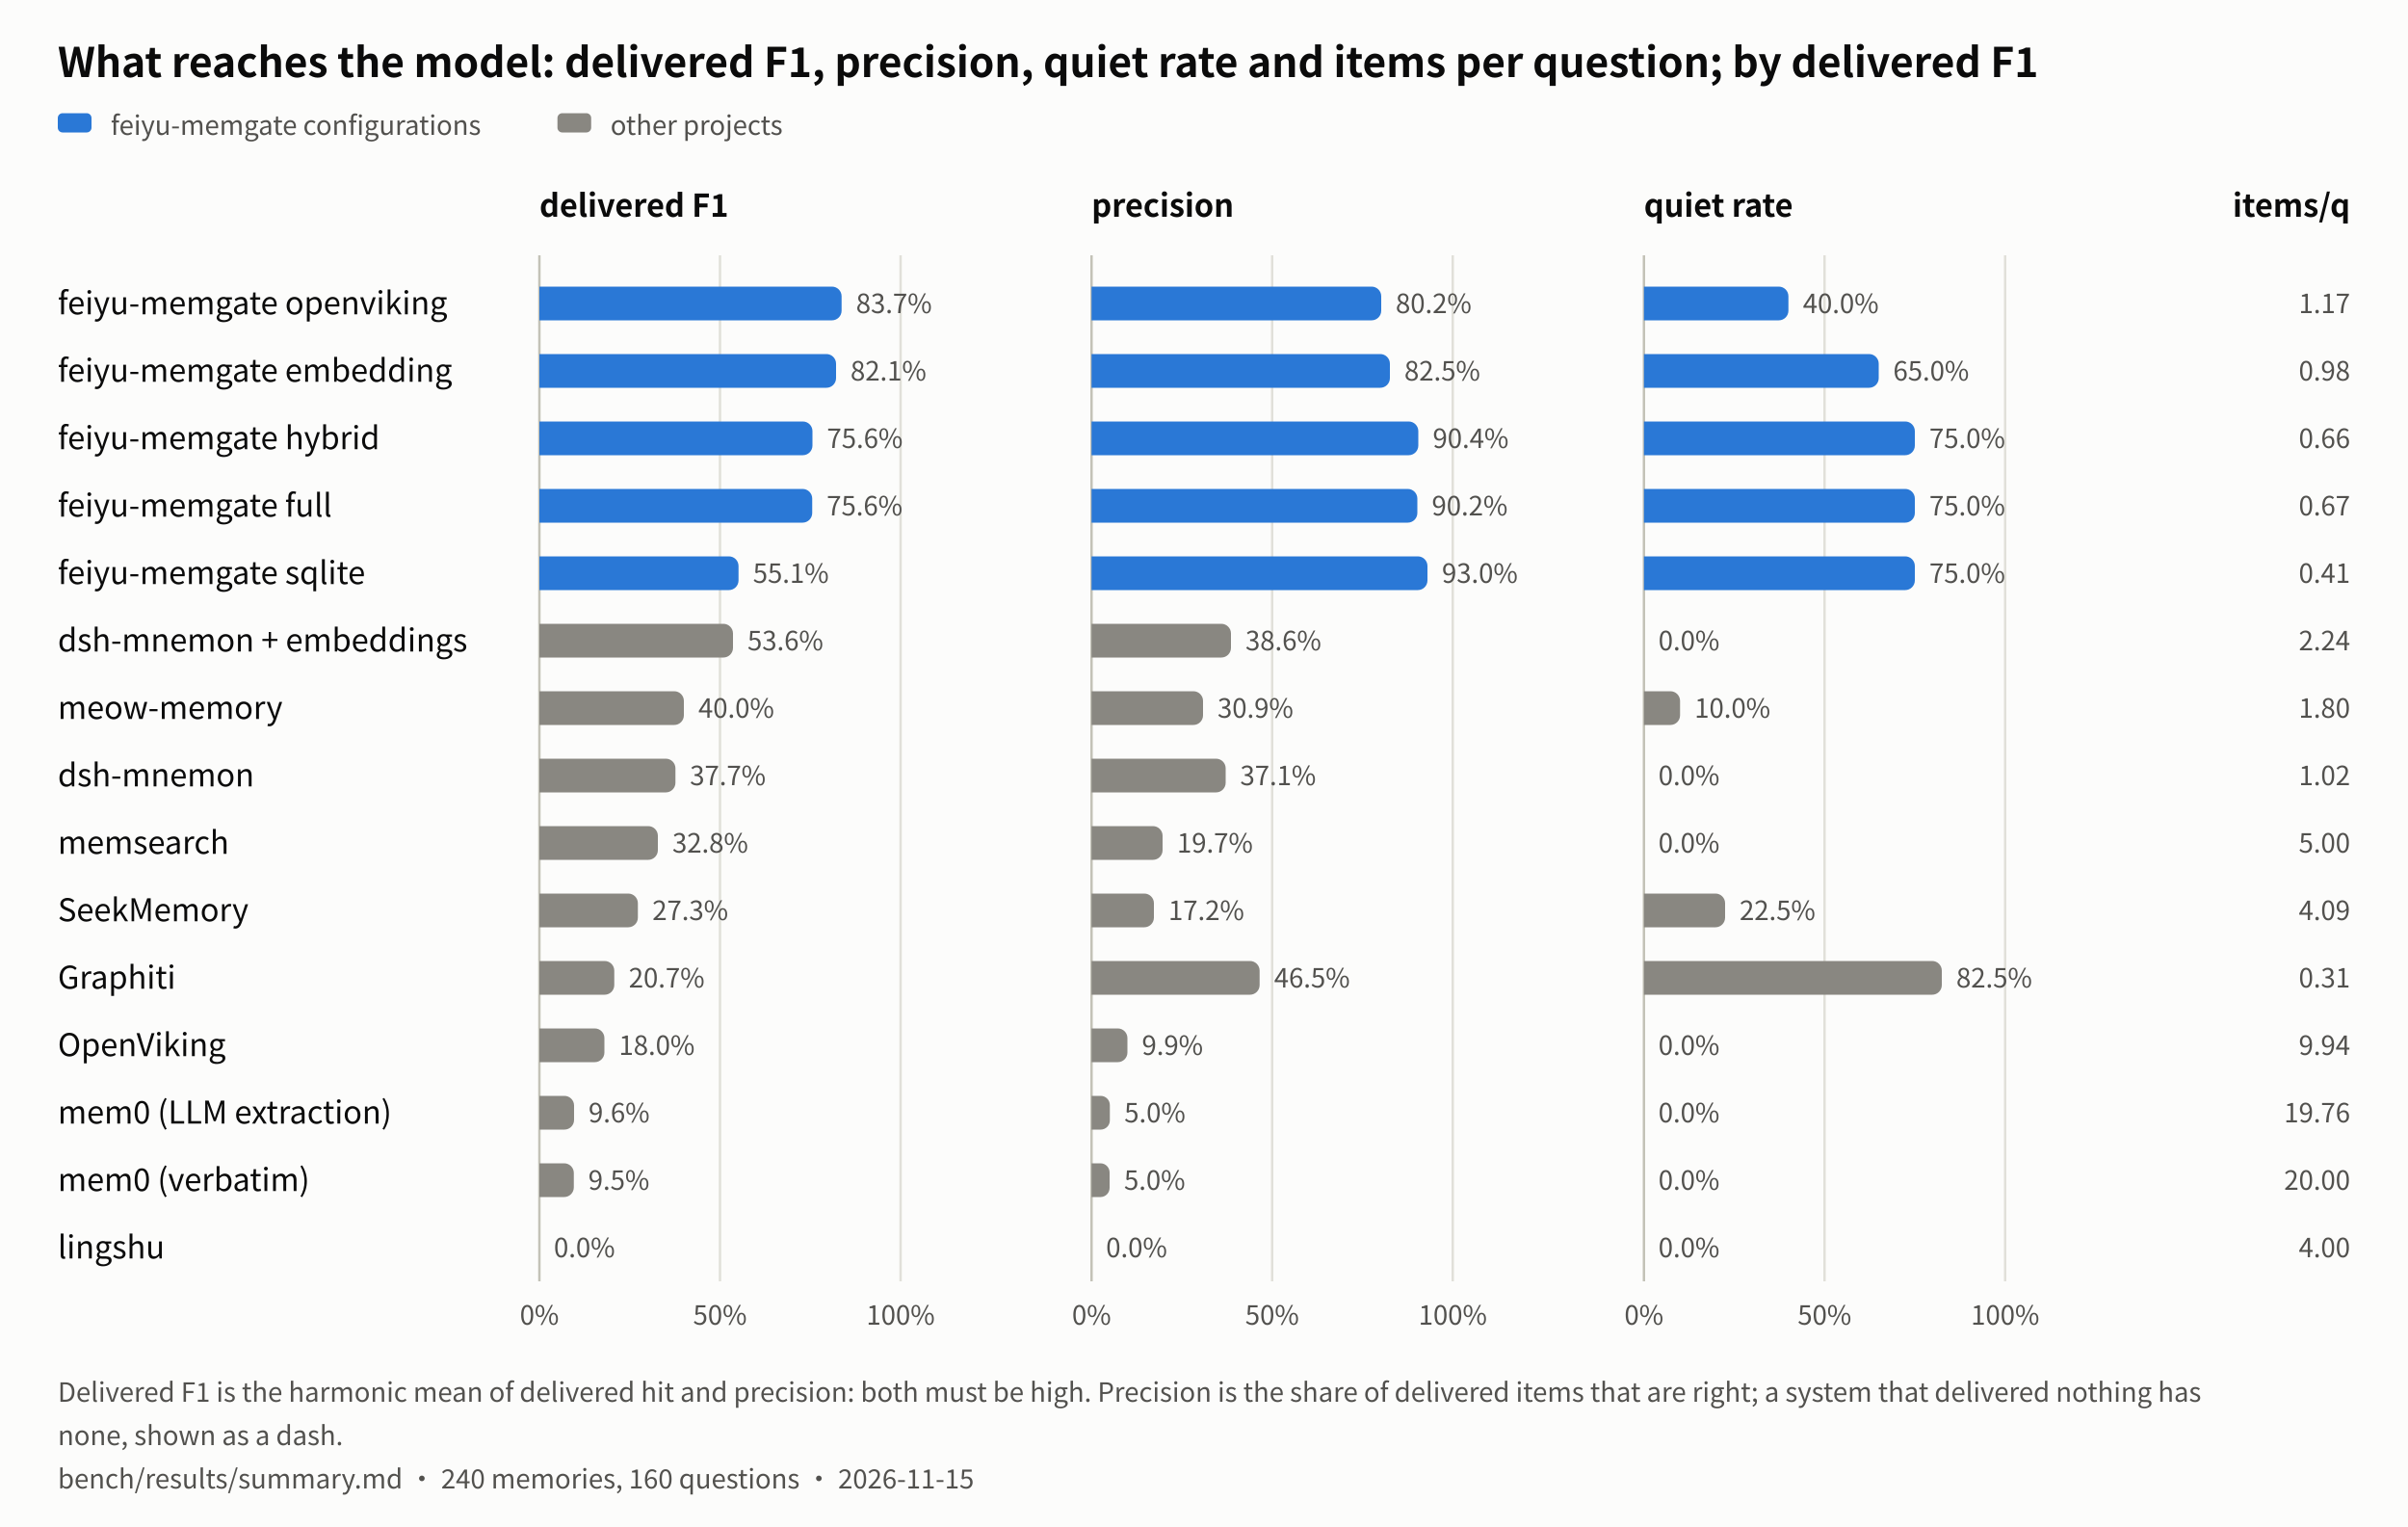
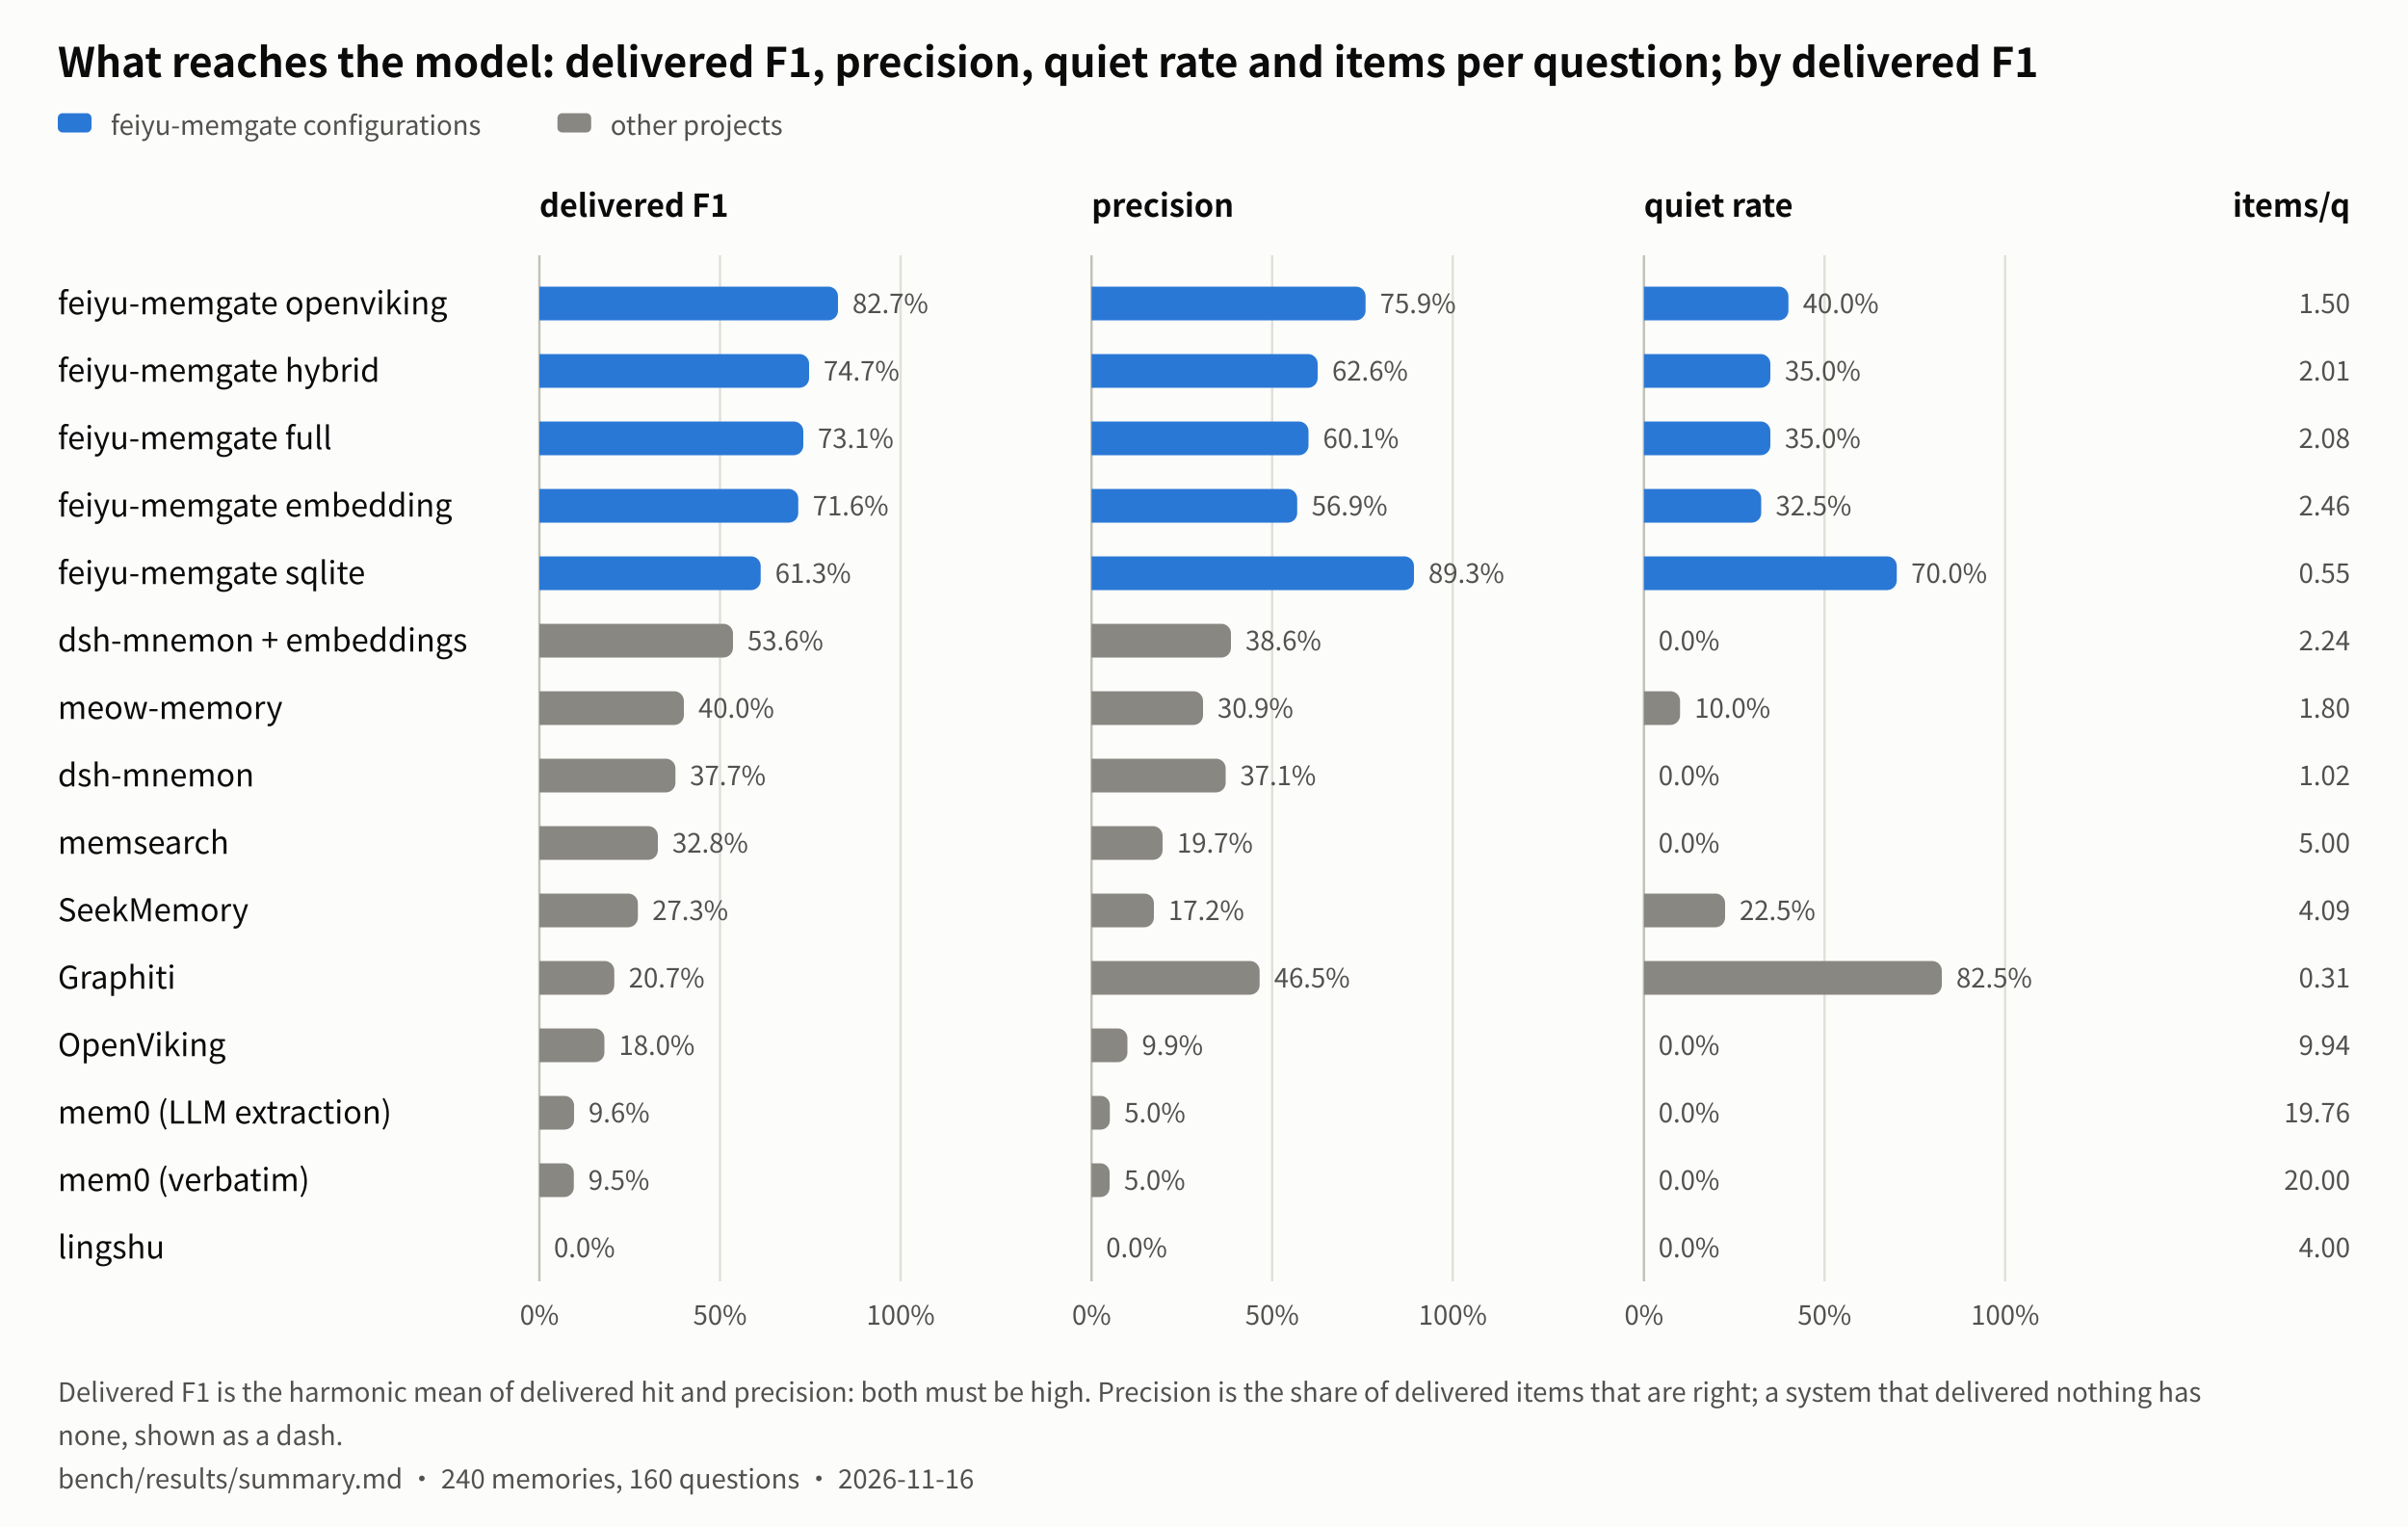
<svg xmlns="http://www.w3.org/2000/svg" width="1000" height="634" viewBox="0 0 1000 634" role="img" lang="en">
  <style>text{font-family:-apple-system, "Segoe UI", "Microsoft YaHei", "PingFang SC", "Noto Sans CJK SC", "Helvetica Neue", Arial, sans-serif;fill:#52514e;font-size:13px}.t{font-size:17px;font-weight:600;fill:#0b0b0b}.l{font-size:13px;fill:#0b0b0b}.lb{font-size:13px;font-weight:600;fill:#0b0b0b}.s{font-size:11px;fill:#52514e}.grid{stroke:#e1e0d9;stroke-width:1;fill:none}.axis{stroke:#c3c2b7;stroke-width:1;fill:none}.tick{stroke:#0b0b0b;stroke-width:2;fill:none}.lead{stroke-width:1;fill:none}.fa{fill:#2a78d6}.fo{fill:#898781}.tint{fill:#898781;fill-opacity:0.35}</style>
  <rect width="1000" height="634" fill="#fcfcfb" />
  <text x="24.0" y="32.0" class="t">What reaches the model: delivered F1, precision, quiet rate and items per question; by delivered F1</text>
  <rect x="24.0" y="47.0" width="14" height="8" rx="2" class="fa" />
  <text x="46.0" y="56.0" class="s">feiyu-memgate configurations</text>
  <rect x="231.5" y="47.0" width="14" height="8" rx="2" class="fo" />
  <text x="253.5" y="56.0" class="s">other projects</text>
  <text x="224.0" y="90.0" class="lb">delivered F1</text>
  <line x1="224.0" y1="106.0" x2="224.0" y2="532.0" class="axis" />
  <text x="224.0" y="550.0" class="s" text-anchor="middle">0%</text>
  <line x1="299.0" y1="106.0" x2="299.0" y2="532.0" class="grid" />
  <text x="299.0" y="550.0" class="s" text-anchor="middle">50%</text>
  <line x1="374.0" y1="106.0" x2="374.0" y2="532.0" class="grid" />
  <text x="374.0" y="550.0" class="s" text-anchor="middle">100%</text>
  <text x="453.3" y="90.0" class="lb">precision</text>
  <line x1="453.3" y1="106.0" x2="453.3" y2="532.0" class="axis" />
  <text x="453.3" y="550.0" class="s" text-anchor="middle">0%</text>
  <line x1="528.3" y1="106.0" x2="528.3" y2="532.0" class="grid" />
  <text x="528.3" y="550.0" class="s" text-anchor="middle">50%</text>
  <line x1="603.3" y1="106.0" x2="603.3" y2="532.0" class="grid" />
  <text x="603.3" y="550.0" class="s" text-anchor="middle">100%</text>
  <text x="682.7" y="90.0" class="lb">quiet rate</text>
  <line x1="682.7" y1="106.0" x2="682.7" y2="532.0" class="axis" />
  <text x="682.7" y="550.0" class="s" text-anchor="middle">0%</text>
  <line x1="757.7" y1="106.0" x2="757.7" y2="532.0" class="grid" />
  <text x="757.7" y="550.0" class="s" text-anchor="middle">50%</text>
  <line x1="832.7" y1="106.0" x2="832.7" y2="532.0" class="grid" />
  <text x="832.7" y="550.0" class="s" text-anchor="middle">100%</text>
  <text x="976.0" y="90.0" class="lb" text-anchor="end">items/q</text>
  <text x="24.0" y="130.5" class="l">feiyu-memgate openviking</text>
-   <path d="M224.0,119.0 H345.5 A4.0,4.0 0 0 1 349.5,123.0 V129.0 A4.0,4.0 0 0 1 345.5,133.0 H224.0 Z" fill="#2a78d6" />
-   <text x="355.5" y="130.0" class="s">83.7%</text>
-   <path d="M453.3,119.0 H569.6 A4.0,4.0 0 0 1 573.6,123.0 V129.0 A4.0,4.0 0 0 1 569.6,133.0 H453.3 Z" fill="#2a78d6" />
-   <text x="579.6" y="130.0" class="s">80.2%</text>
+   <path d="M224.0,119.0 H344.0 A4.0,4.0 0 0 1 348.0,123.0 V129.0 A4.0,4.0 0 0 1 344.0,133.0 H224.0 Z" fill="#2a78d6" />
+   <text x="354.0" y="130.0" class="s">82.7%</text>
+   <path d="M453.3,119.0 H563.1 A4.0,4.0 0 0 1 567.1,123.0 V129.0 A4.0,4.0 0 0 1 563.1,133.0 H453.3 Z" fill="#2a78d6" />
+   <text x="573.1" y="130.0" class="s">75.9%</text>
  <path d="M682.7,119.0 H738.7 A4.0,4.0 0 0 1 742.7,123.0 V129.0 A4.0,4.0 0 0 1 738.7,133.0 H682.7 Z" fill="#2a78d6" />
  <text x="748.7" y="130.0" class="s">40.0%</text>
-   <text x="976.0" y="130.0" class="s" text-anchor="end">1.17</text>
-   <text x="24.0" y="158.5" class="l">feiyu-memgate embedding</text>
-   <path d="M224.0,147.0 H343.2 A4.0,4.0 0 0 1 347.2,151.0 V157.0 A4.0,4.0 0 0 1 343.2,161.0 H224.0 Z" fill="#2a78d6" />
-   <text x="353.2" y="158.0" class="s">82.1%</text>
-   <path d="M453.3,147.0 H573.2 A4.0,4.0 0 0 1 577.2,151.0 V157.0 A4.0,4.0 0 0 1 573.2,161.0 H453.3 Z" fill="#2a78d6" />
-   <text x="583.2" y="158.0" class="s">82.5%</text>
-   <path d="M682.7,147.0 H776.2 A4.0,4.0 0 0 1 780.2,151.0 V157.0 A4.0,4.0 0 0 1 776.2,161.0 H682.7 Z" fill="#2a78d6" />
-   <text x="786.2" y="158.0" class="s">65.0%</text>
-   <text x="976.0" y="158.0" class="s" text-anchor="end">0.98</text>
-   <text x="24.0" y="186.5" class="l">feiyu-memgate hybrid</text>
-   <path d="M224.0,175.0 H333.4 A4.0,4.0 0 0 1 337.4,179.0 V185.0 A4.0,4.0 0 0 1 333.4,189.0 H224.0 Z" fill="#2a78d6" />
-   <text x="343.4" y="186.0" class="s">75.6%</text>
-   <path d="M453.3,175.0 H585.0 A4.0,4.0 0 0 1 589.0,179.0 V185.0 A4.0,4.0 0 0 1 585.0,189.0 H453.3 Z" fill="#2a78d6" />
-   <text x="595.0" y="186.0" class="s">90.4%</text>
-   <path d="M682.7,175.0 H791.2 A4.0,4.0 0 0 1 795.2,179.0 V185.0 A4.0,4.0 0 0 1 791.2,189.0 H682.7 Z" fill="#2a78d6" />
-   <text x="801.2" y="186.0" class="s">75.0%</text>
-   <text x="976.0" y="186.0" class="s" text-anchor="end">0.66</text>
-   <text x="24.0" y="214.5" class="l">feiyu-memgate full</text>
-   <path d="M224.0,203.0 H333.3 A4.0,4.0 0 0 1 337.3,207.0 V213.0 A4.0,4.0 0 0 1 333.3,217.0 H224.0 Z" fill="#2a78d6" />
-   <text x="343.3" y="214.0" class="s">75.6%</text>
-   <path d="M453.3,203.0 H584.6 A4.0,4.0 0 0 1 588.6,207.0 V213.0 A4.0,4.0 0 0 1 584.6,217.0 H453.3 Z" fill="#2a78d6" />
-   <text x="594.6" y="214.0" class="s">90.2%</text>
-   <path d="M682.7,203.0 H791.2 A4.0,4.0 0 0 1 795.2,207.0 V213.0 A4.0,4.0 0 0 1 791.2,217.0 H682.7 Z" fill="#2a78d6" />
-   <text x="801.2" y="214.0" class="s">75.0%</text>
-   <text x="976.0" y="214.0" class="s" text-anchor="end">0.67</text>
+   <text x="976.0" y="130.0" class="s" text-anchor="end">1.50</text>
+   <text x="24.0" y="158.5" class="l">feiyu-memgate hybrid</text>
+   <path d="M224.0,147.0 H332.0 A4.0,4.0 0 0 1 336.0,151.0 V157.0 A4.0,4.0 0 0 1 332.0,161.0 H224.0 Z" fill="#2a78d6" />
+   <text x="342.0" y="158.0" class="s">74.7%</text>
+   <path d="M453.3,147.0 H543.2 A4.0,4.0 0 0 1 547.2,151.0 V157.0 A4.0,4.0 0 0 1 543.2,161.0 H453.3 Z" fill="#2a78d6" />
+   <text x="553.2" y="158.0" class="s">62.6%</text>
+   <path d="M682.7,147.0 H731.2 A4.0,4.0 0 0 1 735.2,151.0 V157.0 A4.0,4.0 0 0 1 731.2,161.0 H682.7 Z" fill="#2a78d6" />
+   <text x="741.2" y="158.0" class="s">35.0%</text>
+   <text x="976.0" y="158.0" class="s" text-anchor="end">2.01</text>
+   <text x="24.0" y="186.5" class="l">feiyu-memgate full</text>
+   <path d="M224.0,175.0 H329.6 A4.0,4.0 0 0 1 333.6,179.0 V185.0 A4.0,4.0 0 0 1 329.6,189.0 H224.0 Z" fill="#2a78d6" />
+   <text x="339.6" y="186.0" class="s">73.1%</text>
+   <path d="M453.3,175.0 H539.4 A4.0,4.0 0 0 1 543.4,179.0 V185.0 A4.0,4.0 0 0 1 539.4,189.0 H453.3 Z" fill="#2a78d6" />
+   <text x="549.4" y="186.0" class="s">60.1%</text>
+   <path d="M682.7,175.0 H731.2 A4.0,4.0 0 0 1 735.2,179.0 V185.0 A4.0,4.0 0 0 1 731.2,189.0 H682.7 Z" fill="#2a78d6" />
+   <text x="741.2" y="186.0" class="s">35.0%</text>
+   <text x="976.0" y="186.0" class="s" text-anchor="end">2.08</text>
+   <text x="24.0" y="214.5" class="l">feiyu-memgate embedding</text>
+   <path d="M224.0,203.0 H327.5 A4.0,4.0 0 0 1 331.5,207.0 V213.0 A4.0,4.0 0 0 1 327.5,217.0 H224.0 Z" fill="#2a78d6" />
+   <text x="337.5" y="214.0" class="s">71.6%</text>
+   <path d="M453.3,203.0 H534.7 A4.0,4.0 0 0 1 538.7,207.0 V213.0 A4.0,4.0 0 0 1 534.7,217.0 H453.3 Z" fill="#2a78d6" />
+   <text x="544.7" y="214.0" class="s">56.9%</text>
+   <path d="M682.7,203.0 H727.4 A4.0,4.0 0 0 1 731.4,207.0 V213.0 A4.0,4.0 0 0 1 727.4,217.0 H682.7 Z" fill="#2a78d6" />
+   <text x="737.4" y="214.0" class="s">32.5%</text>
+   <text x="976.0" y="214.0" class="s" text-anchor="end">2.46</text>
  <text x="24.0" y="242.5" class="l">feiyu-memgate sqlite</text>
-   <path d="M224.0,231.0 H302.7 A4.0,4.0 0 0 1 306.7,235.0 V241.0 A4.0,4.0 0 0 1 302.7,245.0 H224.0 Z" fill="#2a78d6" />
-   <text x="312.7" y="242.0" class="s">55.1%</text>
-   <path d="M453.3,231.0 H588.8 A4.0,4.0 0 0 1 592.8,235.0 V241.0 A4.0,4.0 0 0 1 588.8,245.0 H453.3 Z" fill="#2a78d6" />
-   <text x="598.8" y="242.0" class="s">93.0%</text>
-   <path d="M682.7,231.0 H791.2 A4.0,4.0 0 0 1 795.2,235.0 V241.0 A4.0,4.0 0 0 1 791.2,245.0 H682.7 Z" fill="#2a78d6" />
-   <text x="801.2" y="242.0" class="s">75.0%</text>
-   <text x="976.0" y="242.0" class="s" text-anchor="end">0.41</text>
+   <path d="M224.0,231.0 H311.9 A4.0,4.0 0 0 1 315.9,235.0 V241.0 A4.0,4.0 0 0 1 311.9,245.0 H224.0 Z" fill="#2a78d6" />
+   <text x="321.9" y="242.0" class="s">61.3%</text>
+   <path d="M453.3,231.0 H583.2 A4.0,4.0 0 0 1 587.2,235.0 V241.0 A4.0,4.0 0 0 1 583.2,245.0 H453.3 Z" fill="#2a78d6" />
+   <text x="593.2" y="242.0" class="s">89.3%</text>
+   <path d="M682.7,231.0 H783.7 A4.0,4.0 0 0 1 787.7,235.0 V241.0 A4.0,4.0 0 0 1 783.7,245.0 H682.7 Z" fill="#2a78d6" />
+   <text x="793.7" y="242.0" class="s">70.0%</text>
+   <text x="976.0" y="242.0" class="s" text-anchor="end">0.55</text>
  <text x="24.0" y="270.5" class="l">dsh-mnemon + embeddings</text>
  <path d="M224.0,259.0 H300.4 A4.0,4.0 0 0 1 304.4,263.0 V269.0 A4.0,4.0 0 0 1 300.4,273.0 H224.0 Z" fill="#898781" />
  <text x="310.4" y="270.0" class="s">53.6%</text>
  <path d="M453.3,259.0 H507.2 A4.0,4.0 0 0 1 511.2,263.0 V269.0 A4.0,4.0 0 0 1 507.2,273.0 H453.3 Z" fill="#898781" />
  <text x="517.2" y="270.0" class="s">38.6%</text>
  <text x="688.7" y="270.0" class="s">0.0%</text>
  <text x="976.0" y="270.0" class="s" text-anchor="end">2.24</text>
  <text x="24.0" y="298.5" class="l">meow-memory</text>
  <path d="M224.0,287.0 H280.0 A4.0,4.0 0 0 1 284.0,291.0 V297.0 A4.0,4.0 0 0 1 280.0,301.0 H224.0 Z" fill="#898781" />
  <text x="290.0" y="298.0" class="s">40.0%</text>
  <path d="M453.3,287.0 H495.6 A4.0,4.0 0 0 1 499.6,291.0 V297.0 A4.0,4.0 0 0 1 495.6,301.0 H453.3 Z" fill="#898781" />
  <text x="505.6" y="298.0" class="s">30.9%</text>
  <path d="M682.7,287.0 H693.7 A4.0,4.0 0 0 1 697.7,291.0 V297.0 A4.0,4.0 0 0 1 693.7,301.0 H682.7 Z" fill="#898781" />
  <text x="703.7" y="298.0" class="s">10.0%</text>
  <text x="976.0" y="298.0" class="s" text-anchor="end">1.80</text>
  <text x="24.0" y="326.5" class="l">dsh-mnemon</text>
  <path d="M224.0,315.0 H276.5 A4.0,4.0 0 0 1 280.5,319.0 V325.0 A4.0,4.0 0 0 1 276.5,329.0 H224.0 Z" fill="#898781" />
  <text x="286.5" y="326.0" class="s">37.7%</text>
  <path d="M453.3,315.0 H505.0 A4.0,4.0 0 0 1 509.0,319.0 V325.0 A4.0,4.0 0 0 1 505.0,329.0 H453.3 Z" fill="#898781" />
  <text x="515.0" y="326.0" class="s">37.1%</text>
  <text x="688.7" y="326.0" class="s">0.0%</text>
  <text x="976.0" y="326.0" class="s" text-anchor="end">1.02</text>
  <text x="24.0" y="354.5" class="l">memsearch</text>
  <path d="M224.0,343.0 H269.2 A4.0,4.0 0 0 1 273.2,347.0 V353.0 A4.0,4.0 0 0 1 269.2,357.0 H224.0 Z" fill="#898781" />
  <text x="279.2" y="354.0" class="s">32.8%</text>
  <path d="M453.3,343.0 H478.8 A4.0,4.0 0 0 1 482.8,347.0 V353.0 A4.0,4.0 0 0 1 478.8,357.0 H453.3 Z" fill="#898781" />
  <text x="488.8" y="354.0" class="s">19.7%</text>
  <text x="688.7" y="354.0" class="s">0.0%</text>
  <text x="976.0" y="354.0" class="s" text-anchor="end">5.00</text>
  <text x="24.0" y="382.5" class="l">SeekMemory</text>
  <path d="M224.0,371.0 H260.9 A4.0,4.0 0 0 1 264.9,375.0 V381.0 A4.0,4.0 0 0 1 260.9,385.0 H224.0 Z" fill="#898781" />
  <text x="270.9" y="382.0" class="s">27.3%</text>
  <path d="M453.3,371.0 H475.2 A4.0,4.0 0 0 1 479.2,375.0 V381.0 A4.0,4.0 0 0 1 475.2,385.0 H453.3 Z" fill="#898781" />
  <text x="485.2" y="382.0" class="s">17.2%</text>
  <path d="M682.7,371.0 H712.4 A4.0,4.0 0 0 1 716.4,375.0 V381.0 A4.0,4.0 0 0 1 712.4,385.0 H682.7 Z" fill="#898781" />
  <text x="722.4" y="382.0" class="s">22.5%</text>
  <text x="976.0" y="382.0" class="s" text-anchor="end">4.09</text>
  <text x="24.0" y="410.5" class="l">Graphiti</text>
  <path d="M224.0,399.0 H251.1 A4.0,4.0 0 0 1 255.1,403.0 V409.0 A4.0,4.0 0 0 1 251.1,413.0 H224.0 Z" fill="#898781" />
  <text x="261.1" y="410.0" class="s">20.7%</text>
  <path d="M453.3,399.0 H519.1 A4.0,4.0 0 0 1 523.1,403.0 V409.0 A4.0,4.0 0 0 1 519.1,413.0 H453.3 Z" fill="#898781" />
  <text x="529.1" y="410.0" class="s">46.5%</text>
  <path d="M682.7,399.0 H802.4 A4.0,4.0 0 0 1 806.4,403.0 V409.0 A4.0,4.0 0 0 1 802.4,413.0 H682.7 Z" fill="#898781" />
  <text x="812.4" y="410.0" class="s">82.5%</text>
  <text x="976.0" y="410.0" class="s" text-anchor="end">0.31</text>
  <text x="24.0" y="438.5" class="l">OpenViking</text>
  <path d="M224.0,427.0 H247.0 A4.0,4.0 0 0 1 251.0,431.0 V437.0 A4.0,4.0 0 0 1 247.0,441.0 H224.0 Z" fill="#898781" />
  <text x="257.0" y="438.0" class="s">18.0%</text>
  <path d="M453.3,427.0 H464.2 A4.0,4.0 0 0 1 468.2,431.0 V437.0 A4.0,4.0 0 0 1 464.2,441.0 H453.3 Z" fill="#898781" />
  <text x="474.2" y="438.0" class="s">9.9%</text>
  <text x="688.7" y="438.0" class="s">0.0%</text>
  <text x="976.0" y="438.0" class="s" text-anchor="end">9.94</text>
  <text x="24.0" y="466.5" class="l">mem0 (LLM extraction)</text>
  <path d="M224.0,455.0 H234.4 A4.0,4.0 0 0 1 238.4,459.0 V465.0 A4.0,4.0 0 0 1 234.4,469.0 H224.0 Z" fill="#898781" />
  <text x="244.4" y="466.0" class="s">9.6%</text>
  <path d="M453.3,455.0 H457.1 A3.8,3.8 0 0 1 460.9,458.8 V465.2 A3.8,3.8 0 0 1 457.1,469.0 H453.3 Z" fill="#898781" />
  <text x="466.9" y="466.0" class="s">5.0%</text>
  <text x="688.7" y="466.0" class="s">0.0%</text>
  <text x="976.0" y="466.0" class="s" text-anchor="end">19.76</text>
  <text x="24.0" y="494.5" class="l">mem0 (verbatim)</text>
  <path d="M224.0,483.0 H234.3 A4.0,4.0 0 0 1 238.3,487.0 V493.0 A4.0,4.0 0 0 1 234.3,497.0 H224.0 Z" fill="#898781" />
  <text x="244.3" y="494.0" class="s">9.5%</text>
  <path d="M453.3,483.0 H457.1 A3.8,3.8 0 0 1 460.8,486.8 V493.2 A3.8,3.8 0 0 1 457.1,497.0 H453.3 Z" fill="#898781" />
  <text x="466.8" y="494.0" class="s">5.0%</text>
  <text x="688.7" y="494.0" class="s">0.0%</text>
  <text x="976.0" y="494.0" class="s" text-anchor="end">20.00</text>
  <text x="24.0" y="522.5" class="l">lingshu</text>
  <text x="230.0" y="522.0" class="s">0.0%</text>
  <text x="459.3" y="522.0" class="s">0.0%</text>
  <text x="688.7" y="522.0" class="s">0.0%</text>
  <text x="976.0" y="522.0" class="s" text-anchor="end">4.00</text>
  <text x="24.0" y="582.0" class="s">Delivered F1 is the harmonic mean of delivered hit and precision: both must be high. Precision is the share of delivered items that are right; a system that delivered nothing has</text>
  <text x="24.0" y="600.0" class="s">none, shown as a dash.</text>
-   <text x="24.0" y="618.0" class="s">bench/results/summary.md · 240 memories, 160 questions · 2026-11-15</text>
+   <text x="24.0" y="618.0" class="s">bench/results/summary.md · 240 memories, 160 questions · 2026-11-16</text>
</svg>
